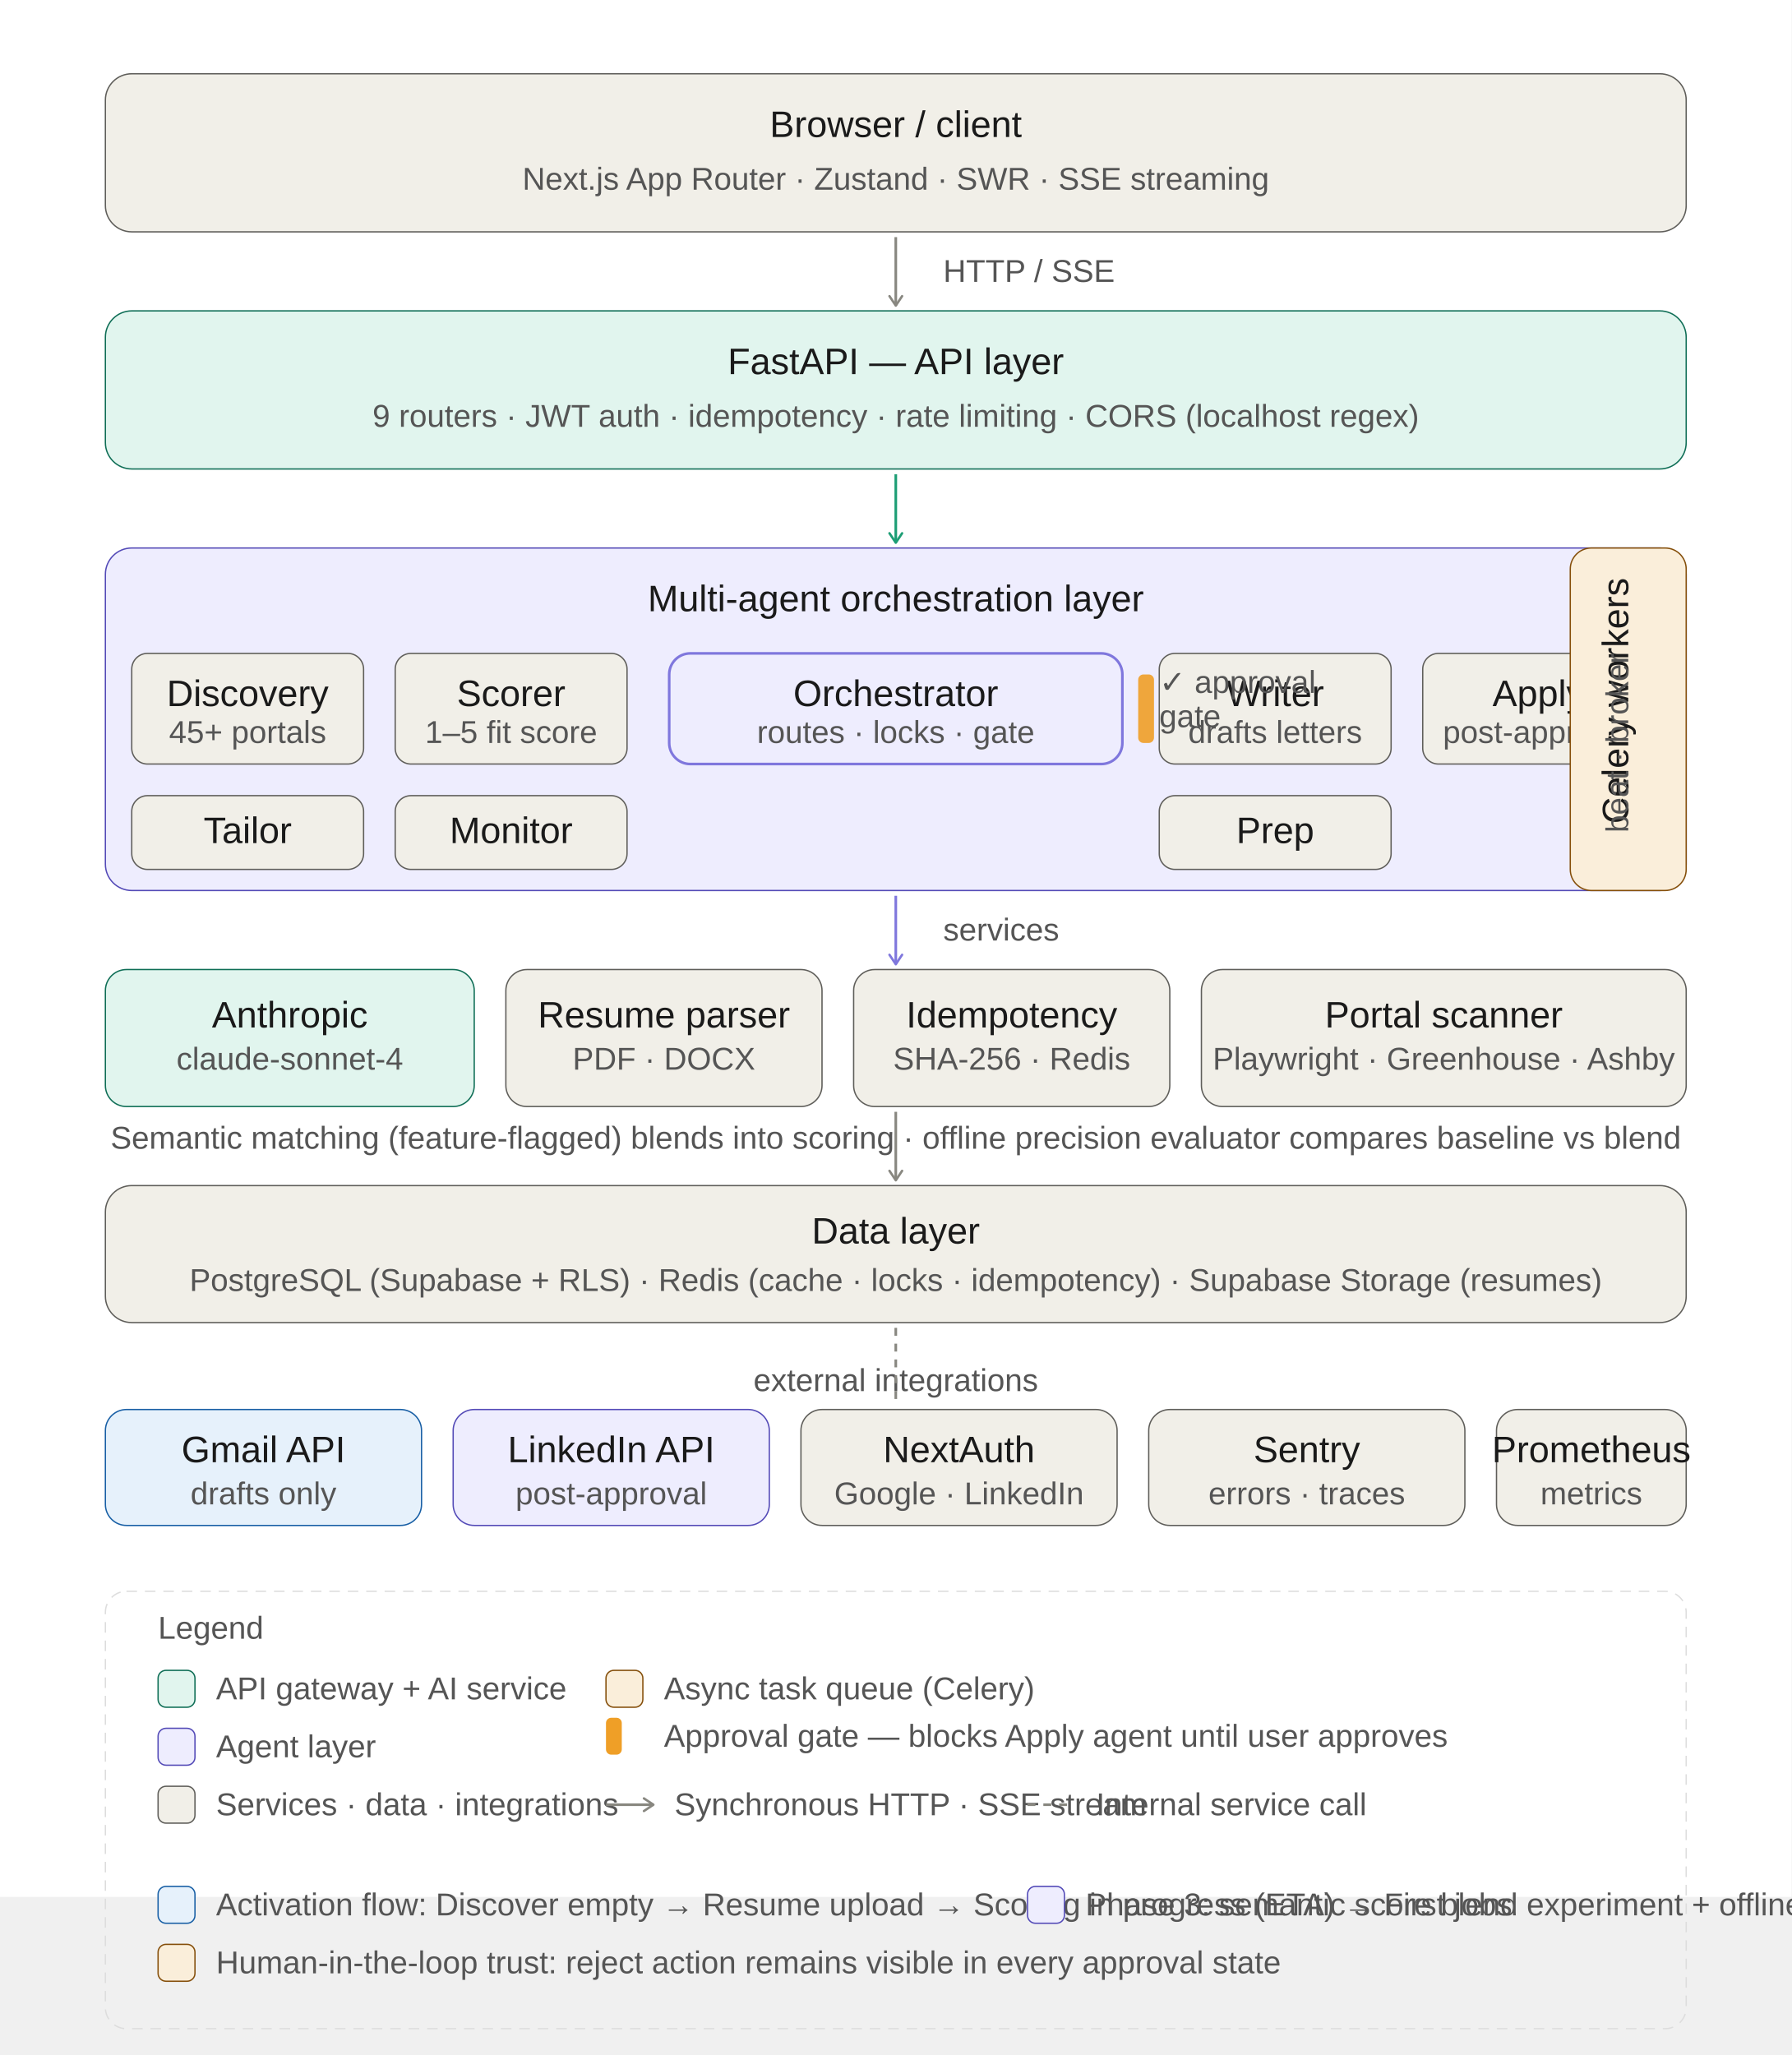
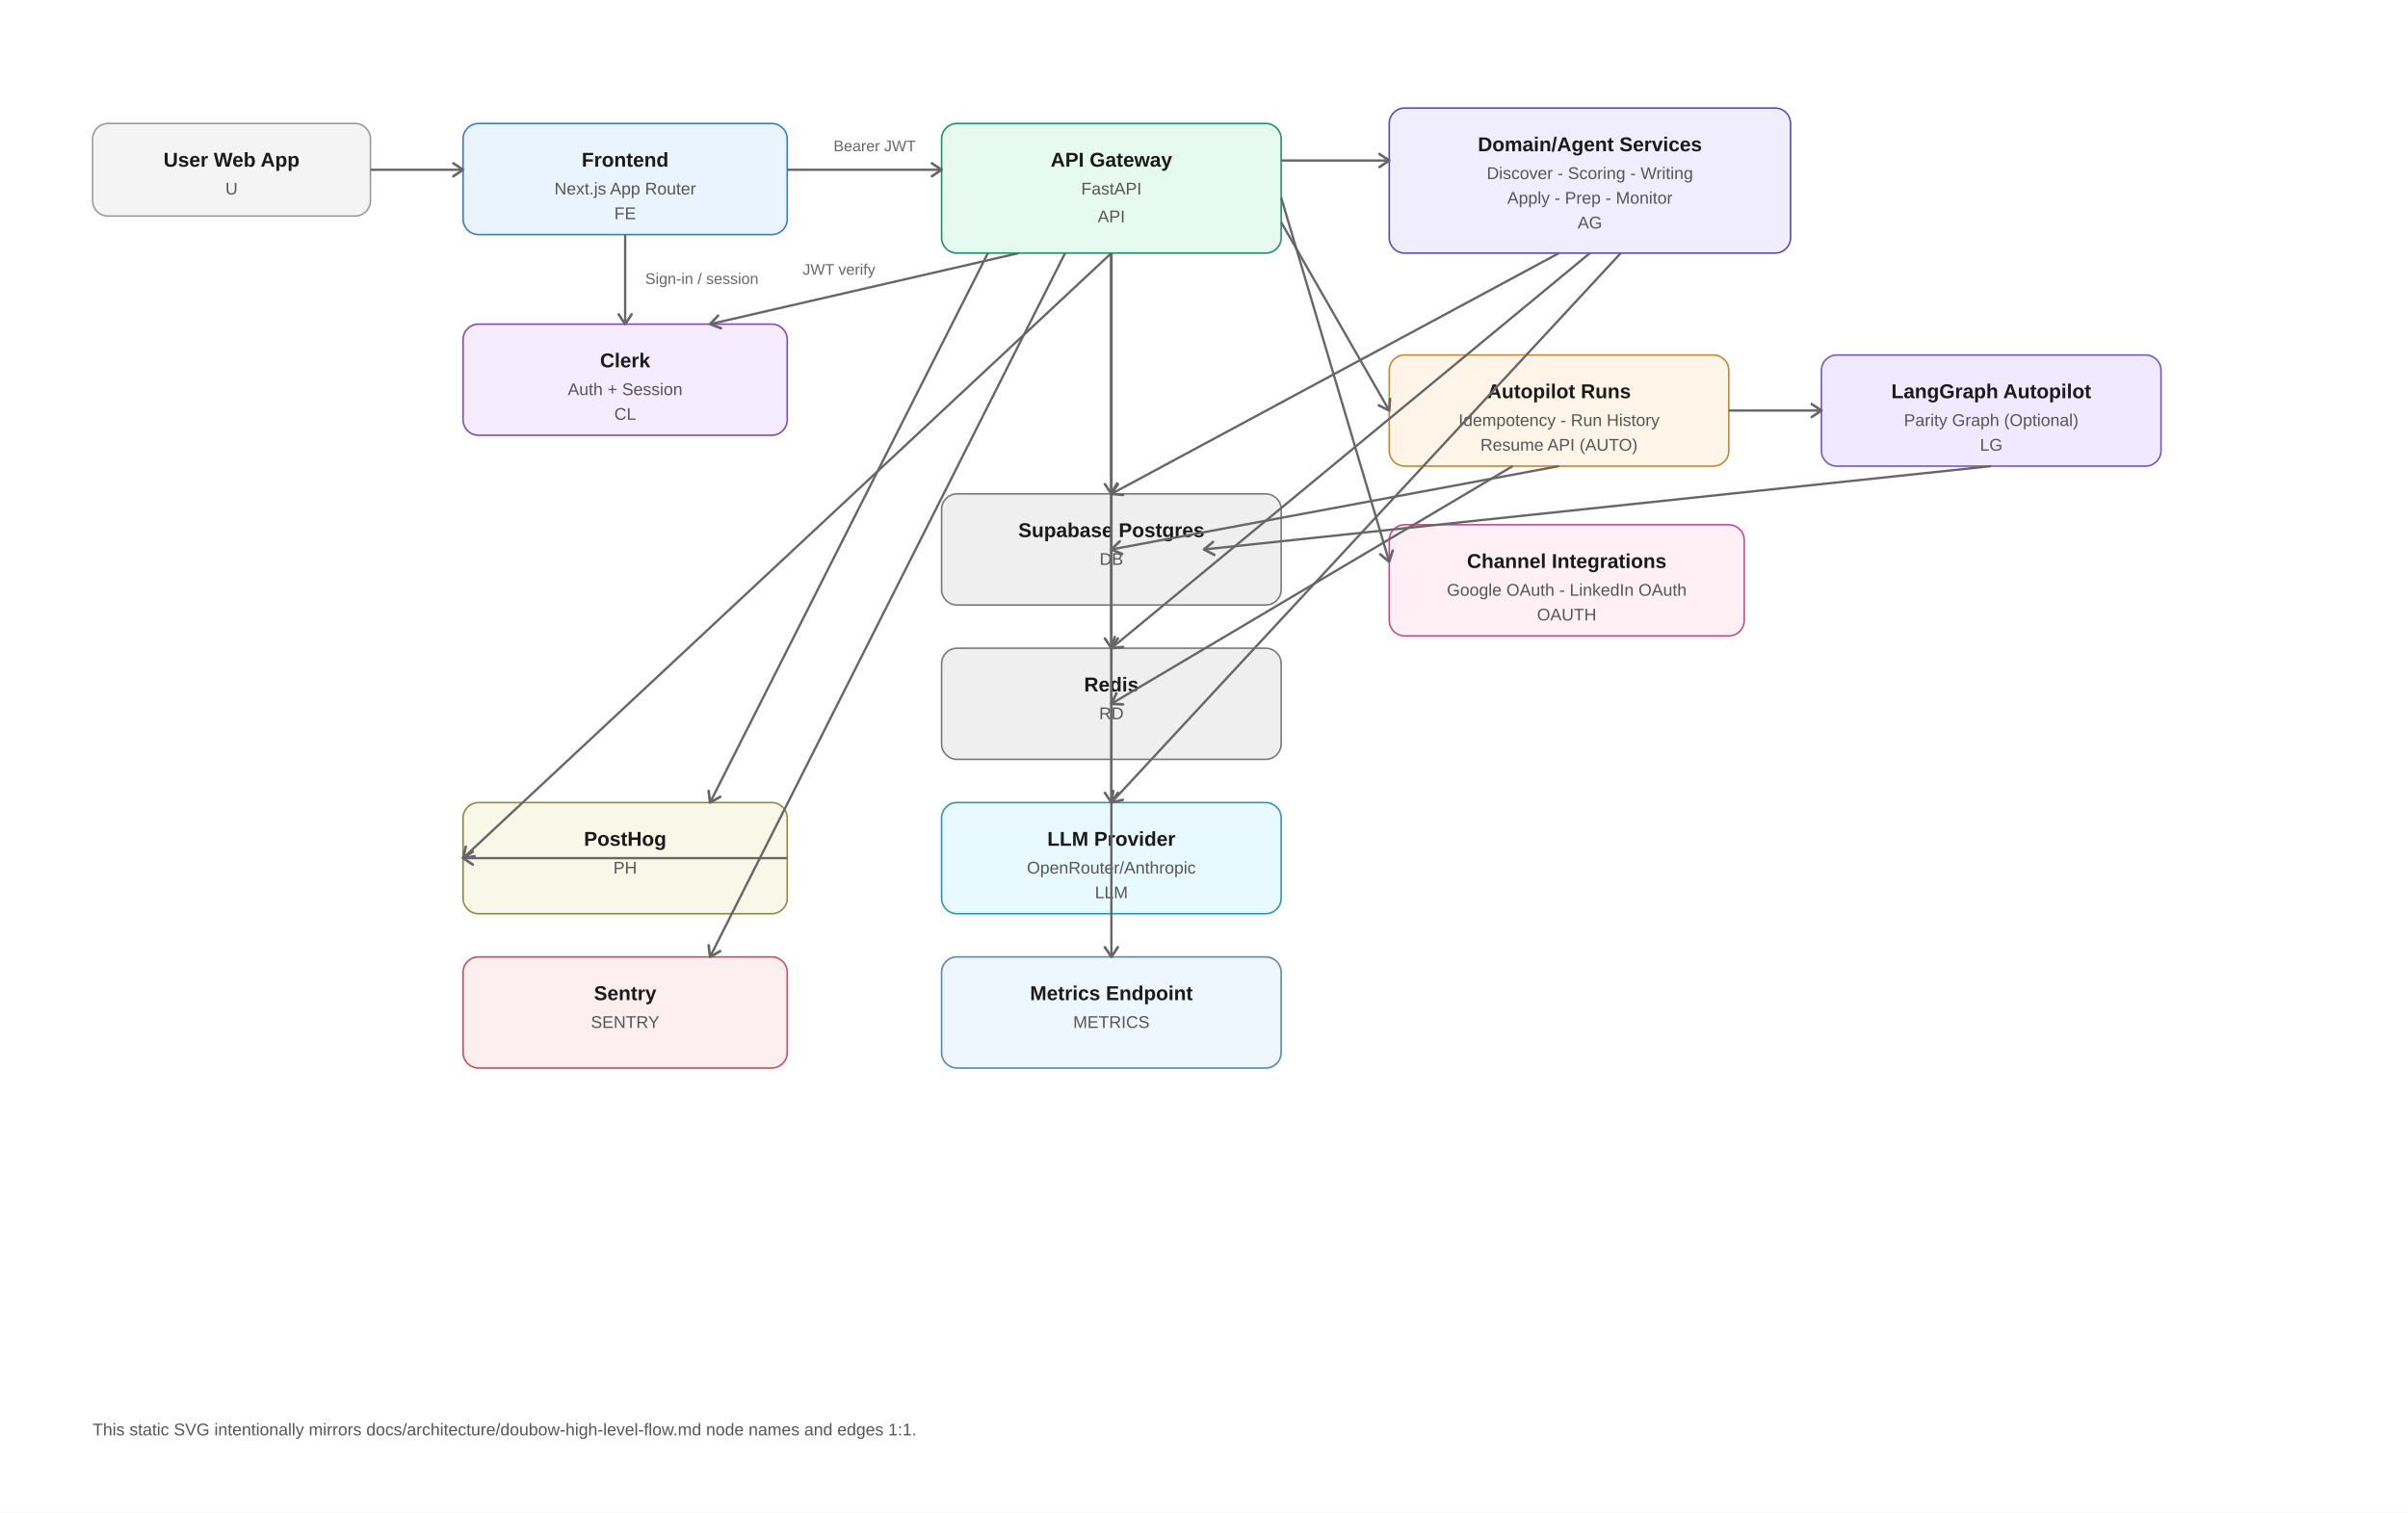
- <svg xmlns="http://www.w3.org/2000/svg" width="1360" height="1560" viewBox="0 0 680 780">
-   <rect width="680" height="720" fill="#FFFFFF" />
+ <svg xmlns="http://www.w3.org/2000/svg" width="1560" height="980" viewBox="0 0 1560 980">
  <defs>
-     <marker id="arrow" viewBox="0 0 10 10" refX="8" refY="5" markerWidth="6" markerHeight="6" orient="auto-start-reverse">
-       <path d="M2 1L8 5L2 9" fill="none" stroke="context-stroke" stroke-width="1.5" stroke-linecap="round" stroke-linejoin="round" />
+     <marker id="arrow" viewBox="0 0 10 10" refX="8" refY="5" markerWidth="7" markerHeight="7" orient="auto-start-reverse">
+       <path d="M2 1L8 5L2 9" fill="none" stroke="context-stroke" stroke-width="1.6" stroke-linecap="round" stroke-linejoin="round" />
    </marker>
    <style>
      text { font-family: Arial, sans-serif; fill: #1A1A1A; }
-       .th  { font-size: 14px; font-weight: 500; }
-       .ts  { font-size: 12px; font-weight: 400; fill: #555555; }
+       .title { font-size: 13px; font-weight: 700; }
+       .sub { font-size: 11px; fill: #555; }
+       .edge { stroke: #666; stroke-width: 1.5; fill: none; marker-end: url(#arrow); }
+       .edge-label { font-size: 10px; fill: #666; }
    </style>
  </defs>
-   <rect x="40" y="28" width="600" height="60" rx="10" fill="#F1EFE8" stroke="#5F5E5A" stroke-width="0.5" />
-   <text class="th" x="340" y="52" text-anchor="middle">Browser / client</text>
-   <text class="ts" x="340" y="72" text-anchor="middle">Next.js App Router · Zustand · SWR · SSE streaming</text>
-   <line x1="340" y1="90" x2="340" y2="116" stroke="#888780" stroke-width="1" marker-end="url(#arrow)" />
-   <text class="ts" x="358" y="107" fill="#888780">HTTP / SSE</text>
-   <rect x="40" y="118" width="600" height="60" rx="10" fill="#E1F5EE" stroke="#0F6E56" stroke-width="0.5" />
-   <text class="th" x="340" y="142" text-anchor="middle" fill="#085041">FastAPI — API layer</text>
-   <text class="ts" x="340" y="162" text-anchor="middle" fill="#0F6E56">9 routers · JWT auth · idempotency · rate limiting · CORS (localhost regex)</text>
-   <line x1="340" y1="180" x2="340" y2="206" stroke="#1D9E75" stroke-width="1" marker-end="url(#arrow)" />
-   <rect x="40" y="208" width="600" height="130" rx="10" fill="#EEEDFE" stroke="#534AB7" stroke-width="0.5" />
-   <text class="th" x="340" y="232" text-anchor="middle" fill="#3C3489">Multi-agent orchestration layer</text>
-   <rect x="254" y="248" width="172" height="42" rx="8" fill="#EEEDFE" stroke="#7F77DD" stroke-width="1" />
-   <text class="th" x="340" y="268" text-anchor="middle" fill="#3C3489">Orchestrator</text>
-   <text class="ts" x="340" y="282" text-anchor="middle" fill="#534AB7">routes · locks · gate</text>
-   <rect x="50" y="248" width="88" height="42" rx="6" fill="#F1EFE8" stroke="#5F5E5A" stroke-width="0.5" />
-   <text class="th" x="94" y="268" text-anchor="middle">Discovery</text>
-   <text class="ts" x="94" y="282" text-anchor="middle">45+ portals</text>
-   <rect x="150" y="248" width="88" height="42" rx="6" fill="#F1EFE8" stroke="#5F5E5A" stroke-width="0.5" />
-   <text class="th" x="194" y="268" text-anchor="middle">Scorer</text>
-   <text class="ts" x="194" y="282" text-anchor="middle">1–5 fit score</text>
-   <rect x="440" y="248" width="88" height="42" rx="6" fill="#F1EFE8" stroke="#5F5E5A" stroke-width="0.5" />
-   <text class="th" x="484" y="268" text-anchor="middle">Writer</text>
-   <text class="ts" x="484" y="282" text-anchor="middle">drafts letters</text>
-   <rect x="540" y="248" width="88" height="42" rx="6" fill="#F1EFE8" stroke="#5F5E5A" stroke-width="0.5" />
-   <text class="th" x="584" y="268" text-anchor="middle">Apply</text>
-   <text class="ts" x="584" y="282" text-anchor="middle">post-approval</text>
-   <rect x="50" y="302" width="88" height="28" rx="6" fill="#F1EFE8" stroke="#5F5E5A" stroke-width="0.5" />
-   <text class="th" x="94" y="320" text-anchor="middle">Tailor</text>
-   <rect x="150" y="302" width="88" height="28" rx="6" fill="#F1EFE8" stroke="#5F5E5A" stroke-width="0.5" />
-   <text class="th" x="194" y="320" text-anchor="middle">Monitor</text>
-   <rect x="440" y="302" width="88" height="28" rx="6" fill="#F1EFE8" stroke="#5F5E5A" stroke-width="0.5" />
-   <text class="th" x="484" y="320" text-anchor="middle">Prep</text>
-   <rect x="432" y="256" width="6" height="26" rx="2" fill="#EF9F27" opacity="0.9" />
-   <text class="ts" x="440" y="263" fill="#633806">✓ approval</text>
-   <text class="ts" x="440" y="276" fill="#633806">gate</text>
-   <line x1="340" y1="340" x2="340" y2="366" stroke="#7F77DD" stroke-width="1" marker-end="url(#arrow)" />
-   <text class="ts" x="358" y="357" fill="#888780">services</text>
-   <rect x="40" y="368" width="140" height="52" rx="8" fill="#E1F5EE" stroke="#0F6E56" stroke-width="0.5" />
-   <text class="th" x="110" y="390" text-anchor="middle" fill="#085041">Anthropic</text>
-   <text class="ts" x="110" y="406" text-anchor="middle" fill="#0F6E56">claude-sonnet-4</text>
-   <rect x="192" y="368" width="120" height="52" rx="8" fill="#F1EFE8" stroke="#5F5E5A" stroke-width="0.5" />
-   <text class="th" x="252" y="390" text-anchor="middle">Resume parser</text>
-   <text class="ts" x="252" y="406" text-anchor="middle">PDF · DOCX</text>
-   <rect x="324" y="368" width="120" height="52" rx="8" fill="#F1EFE8" stroke="#5F5E5A" stroke-width="0.5" />
-   <text class="th" x="384" y="390" text-anchor="middle">Idempotency</text>
-   <text class="ts" x="384" y="406" text-anchor="middle">SHA-256 · Redis</text>
-   <rect x="456" y="368" width="184" height="52" rx="8" fill="#F1EFE8" stroke="#5F5E5A" stroke-width="0.5" />
-   <text class="th" x="548" y="390" text-anchor="middle">Portal scanner</text>
-   <text class="ts" x="548" y="406" text-anchor="middle">Playwright · Greenhouse · Ashby</text>
-   <text class="ts" x="340" y="436" text-anchor="middle" fill="#534AB7">Semantic matching (feature-flagged) blends into scoring · offline precision evaluator compares baseline vs blend</text>
-   <line x1="340" y1="422" x2="340" y2="448" stroke="#888780" stroke-width="1" marker-end="url(#arrow)" />
-   <rect x="40" y="450" width="600" height="52" rx="10" fill="#F1EFE8" stroke="#5F5E5A" stroke-width="0.5" />
-   <text class="th" x="340" y="472" text-anchor="middle">Data layer</text>
-   <text class="ts" x="340" y="490" text-anchor="middle">PostgreSQL (Supabase + RLS)  ·  Redis (cache · locks · idempotency)  ·  Supabase Storage (resumes)</text>
-   <rect x="596" y="208" width="44" height="130" rx="8" fill="#FAEEDA" stroke="#854F0B" stroke-width="0.5" />
-   <text class="th" x="618" y="266" text-anchor="middle" transform="rotate(-90,618,266)" fill="#633806">Celery workers</text>
-   <text class="ts" x="618" y="282" text-anchor="middle" transform="rotate(-90,618,282)" fill="#854F0B">beat · broker</text>
-   <text class="ts" x="340" y="528" text-anchor="middle" fill="#888780">external integrations</text>
-   <line x1="340" y1="504" x2="340" y2="533" stroke="#888780" stroke-width="1" stroke-dasharray="3 3" />
-   <rect x="40" y="535" width="120" height="44" rx="8" fill="#E6F1FB" stroke="#185FA5" stroke-width="0.5" />
-   <text class="th" x="100" y="555" text-anchor="middle" fill="#0C447C">Gmail API</text>
-   <text class="ts" x="100" y="571" text-anchor="middle" fill="#185FA5">drafts only</text>
-   <rect x="172" y="535" width="120" height="44" rx="8" fill="#EEEDFE" stroke="#534AB7" stroke-width="0.5" />
-   <text class="th" x="232" y="555" text-anchor="middle" fill="#3C3489">LinkedIn API</text>
-   <text class="ts" x="232" y="571" text-anchor="middle" fill="#534AB7">post-approval</text>
-   <rect x="304" y="535" width="120" height="44" rx="8" fill="#F1EFE8" stroke="#5F5E5A" stroke-width="0.5" />
-   <text class="th" x="364" y="555" text-anchor="middle">NextAuth</text>
-   <text class="ts" x="364" y="571" text-anchor="middle">Google · LinkedIn</text>
-   <rect x="436" y="535" width="120" height="44" rx="8" fill="#F1EFE8" stroke="#5F5E5A" stroke-width="0.5" />
-   <text class="th" x="496" y="555" text-anchor="middle">Sentry</text>
-   <text class="ts" x="496" y="571" text-anchor="middle">errors · traces</text>
-   <rect x="568" y="535" width="72" height="44" rx="8" fill="#F1EFE8" stroke="#5F5E5A" stroke-width="0.5" />
-   <text class="th" x="604" y="555" text-anchor="middle">Prometheus</text>
-   <text class="ts" x="604" y="571" text-anchor="middle">metrics</text>
-   <rect x="40" y="604" width="600" height="166" rx="8" fill="none" stroke="#DDDDDD" stroke-width="0.5" stroke-dasharray="4 3" />
-   <text class="ts" x="60" y="622" fill="#888780">Legend</text>
-   <rect x="60" y="634" width="14" height="14" rx="3" fill="#E1F5EE" stroke="#0F6E56" stroke-width="0.5" />
-   <text class="ts" x="82" y="645">API gateway + AI service</text>
-   <rect x="60" y="656" width="14" height="14" rx="3" fill="#EEEDFE" stroke="#534AB7" stroke-width="0.5" />
-   <text class="ts" x="82" y="667">Agent layer</text>
-   <rect x="60" y="678" width="14" height="14" rx="3" fill="#F1EFE8" stroke="#5F5E5A" stroke-width="0.5" />
-   <text class="ts" x="82" y="689">Services · data · integrations</text>
-   <rect x="230" y="634" width="14" height="14" rx="3" fill="#FAEEDA" stroke="#854F0B" stroke-width="0.5" />
-   <text class="ts" x="252" y="645">Async task queue (Celery)</text>
-   <rect x="230" y="652" width="6" height="14" rx="2" fill="#EF9F27" />
-   <text class="ts" x="252" y="663">Approval gate — blocks Apply agent until user approves</text>
-   <line x1="230" y1="685" x2="248" y2="685" stroke="#888780" stroke-width="1" marker-end="url(#arrow)" />
-   <text class="ts" x="256" y="689">Synchronous HTTP · SSE stream</text>
-   <line x1="390" y1="685" x2="408" y2="685" stroke="#888780" stroke-width="1" stroke-dasharray="3 3" />
-   <text class="ts" x="416" y="689">Internal service call</text>
-   <rect x="60" y="716" width="14" height="14" rx="3" fill="#E6F1FB" stroke="#185FA5" stroke-width="0.5" />
-   <text class="ts" x="82" y="727">Activation flow: Discover empty → Resume upload → Scoring in progress (ETA) → First jobs</text>
-   <rect x="60" y="738" width="14" height="14" rx="3" fill="#FAEEDA" stroke="#854F0B" stroke-width="0.5" />
-   <text class="ts" x="82" y="749">Human-in-the-loop trust: reject action remains visible in every approval state</text>
-   <rect x="390" y="716" width="14" height="14" rx="3" fill="#EEEDFE" stroke="#534AB7" stroke-width="0.5" />
-   <text class="ts" x="412" y="727">Phase 3: semantic score blend experiment + offline evaluator script (`scripts/semantic_precision_eval.py`)</text>
+   <rect width="1560" height="980" fill="#FFF" />
+   <rect x="60" y="80" width="180" height="60" rx="10" fill="#F4F4F4" stroke="#999" />
+   <text class="title" x="150" y="108" text-anchor="middle">User Web App</text>
+   <text class="sub" x="150" y="126" text-anchor="middle">U</text>
+   <rect x="300" y="80" width="210" height="72" rx="10" fill="#EAF4FF" stroke="#3A79C9" />
+   <text class="title" x="405" y="108" text-anchor="middle">Frontend</text>
+   <text class="sub" x="405" y="126" text-anchor="middle">Next.js App Router</text>
+   <text class="sub" x="405" y="142" text-anchor="middle">FE</text>
+   <rect x="300" y="210" width="210" height="72" rx="10" fill="#F5ECFF" stroke="#7D4AB8" />
+   <text class="title" x="405" y="238" text-anchor="middle">Clerk</text>
+   <text class="sub" x="405" y="256" text-anchor="middle">Auth + Session</text>
+   <text class="sub" x="405" y="272" text-anchor="middle">CL</text>
+   <rect x="610" y="80" width="220" height="84" rx="10" fill="#E6FAF2" stroke="#1D8F65" />
+   <text class="title" x="720" y="108" text-anchor="middle">API Gateway</text>
+   <text class="sub" x="720" y="126" text-anchor="middle">FastAPI</text>
+   <text class="sub" x="720" y="144" text-anchor="middle">API</text>
+   <rect x="900" y="70" width="260" height="94" rx="10" fill="#F0EDFF" stroke="#5D47B0" />
+   <text class="title" x="1030" y="98" text-anchor="middle">Domain/Agent Services</text>
+   <text class="sub" x="1030" y="116" text-anchor="middle">Discover - Scoring - Writing</text>
+   <text class="sub" x="1030" y="132" text-anchor="middle">Apply - Prep - Monitor</text>
+   <text class="sub" x="1030" y="148" text-anchor="middle">AG</text>
+   <rect x="900" y="230" width="220" height="72" rx="10" fill="#FFF4E8" stroke="#C7852E" />
+   <text class="title" x="1010" y="258" text-anchor="middle">Autopilot Runs</text>
+   <text class="sub" x="1010" y="276" text-anchor="middle">Idempotency - Run History</text>
+   <text class="sub" x="1010" y="292" text-anchor="middle">Resume API (AUTO)</text>
+   <rect x="1180" y="230" width="220" height="72" rx="10" fill="#EFEAFF" stroke="#6F55C6" />
+   <text class="title" x="1290" y="258" text-anchor="middle">LangGraph Autopilot</text>
+   <text class="sub" x="1290" y="276" text-anchor="middle">Parity Graph (Optional)</text>
+   <text class="sub" x="1290" y="292" text-anchor="middle">LG</text>
+   <rect x="900" y="340" width="230" height="72" rx="10" fill="#FFF0F6" stroke="#C04C86" />
+   <text class="title" x="1015" y="368" text-anchor="middle">Channel Integrations</text>
+   <text class="sub" x="1015" y="386" text-anchor="middle">Google OAuth - LinkedIn OAuth</text>
+   <text class="sub" x="1015" y="402" text-anchor="middle">OAUTH</text>
+   <rect x="610" y="320" width="220" height="72" rx="10" fill="#EFEFEF" stroke="#777" />
+   <text class="title" x="720" y="348" text-anchor="middle">Supabase Postgres</text>
+   <text class="sub" x="720" y="366" text-anchor="middle">DB</text>
+   <rect x="610" y="420" width="220" height="72" rx="10" fill="#EFEFEF" stroke="#777" />
+   <text class="title" x="720" y="448" text-anchor="middle">Redis</text>
+   <text class="sub" x="720" y="466" text-anchor="middle">RD</text>
+   <rect x="610" y="520" width="220" height="72" rx="10" fill="#E8F9FF" stroke="#2F90B6" />
+   <text class="title" x="720" y="548" text-anchor="middle">LLM Provider</text>
+   <text class="sub" x="720" y="566" text-anchor="middle">OpenRouter/Anthropic</text>
+   <text class="sub" x="720" y="582" text-anchor="middle">LLM</text>
+   <rect x="300" y="520" width="210" height="72" rx="10" fill="#F8F8E8" stroke="#8A8A3A" />
+   <text class="title" x="405" y="548" text-anchor="middle">PostHog</text>
+   <text class="sub" x="405" y="566" text-anchor="middle">PH</text>
+   <rect x="300" y="620" width="210" height="72" rx="10" fill="#FDEEEF" stroke="#C34E5C" />
+   <text class="title" x="405" y="648" text-anchor="middle">Sentry</text>
+   <text class="sub" x="405" y="666" text-anchor="middle">SENTRY</text>
+   <rect x="610" y="620" width="220" height="72" rx="10" fill="#EEF7FD" stroke="#4E89B8" />
+   <text class="title" x="720" y="648" text-anchor="middle">Metrics Endpoint</text>
+   <text class="sub" x="720" y="666" text-anchor="middle">METRICS</text>
+   <line class="edge" x1="240" y1="110" x2="300" y2="110" />
+   <line class="edge" x1="405" y1="152" x2="405" y2="210" />
+   <text class="edge-label" x="418" y="184">Sign-in / session</text>
+   <line class="edge" x1="510" y1="110" x2="610" y2="110" />
+   <text class="edge-label" x="540" y="98">Bearer JWT</text>
+   <line class="edge" x1="660" y1="164" x2="460" y2="210" />
+   <text class="edge-label" x="520" y="178">JWT verify</text>
+   <line class="edge" x1="830" y1="104" x2="900" y2="104" />
+   <line class="edge" x1="830" y1="128" x2="900" y2="364" />
+   <line class="edge" x1="830" y1="144" x2="900" y2="266" />
+   <line class="edge" x1="720" y1="164" x2="720" y2="320" />
+   <line class="edge" x1="720" y1="164" x2="720" y2="420" />
+   <line class="edge" x1="720" y1="164" x2="720" y2="520" />
+   <line class="edge" x1="720" y1="164" x2="720" y2="620" />
+   <line class="edge" x1="690" y1="164" x2="460" y2="620" />
+   <line class="edge" x1="640" y1="164" x2="460" y2="520" />
+   <line class="edge" x1="1010" y1="164" x2="720" y2="320" />
+   <line class="edge" x1="1030" y1="164" x2="720" y2="420" />
+   <line class="edge" x1="1050" y1="164" x2="720" y2="520" />
+   <line class="edge" x1="1120" y1="266" x2="1180" y2="266" />
+   <line class="edge" x1="1010" y1="302" x2="720" y2="356" />
+   <line class="edge" x1="980" y1="302" x2="720" y2="456" />
+   <line class="edge" x1="1290" y1="302" x2="780" y2="356" />
+   <line class="edge" x1="510" y1="556" x2="300" y2="556" />
+   <line class="edge" x1="720" y1="164" x2="300" y2="556" />
+   <text class="sub" x="60" y="930">This static SVG intentionally mirrors docs/architecture/doubow-high-level-flow.md node names and edges 1:1.</text>
</svg>
